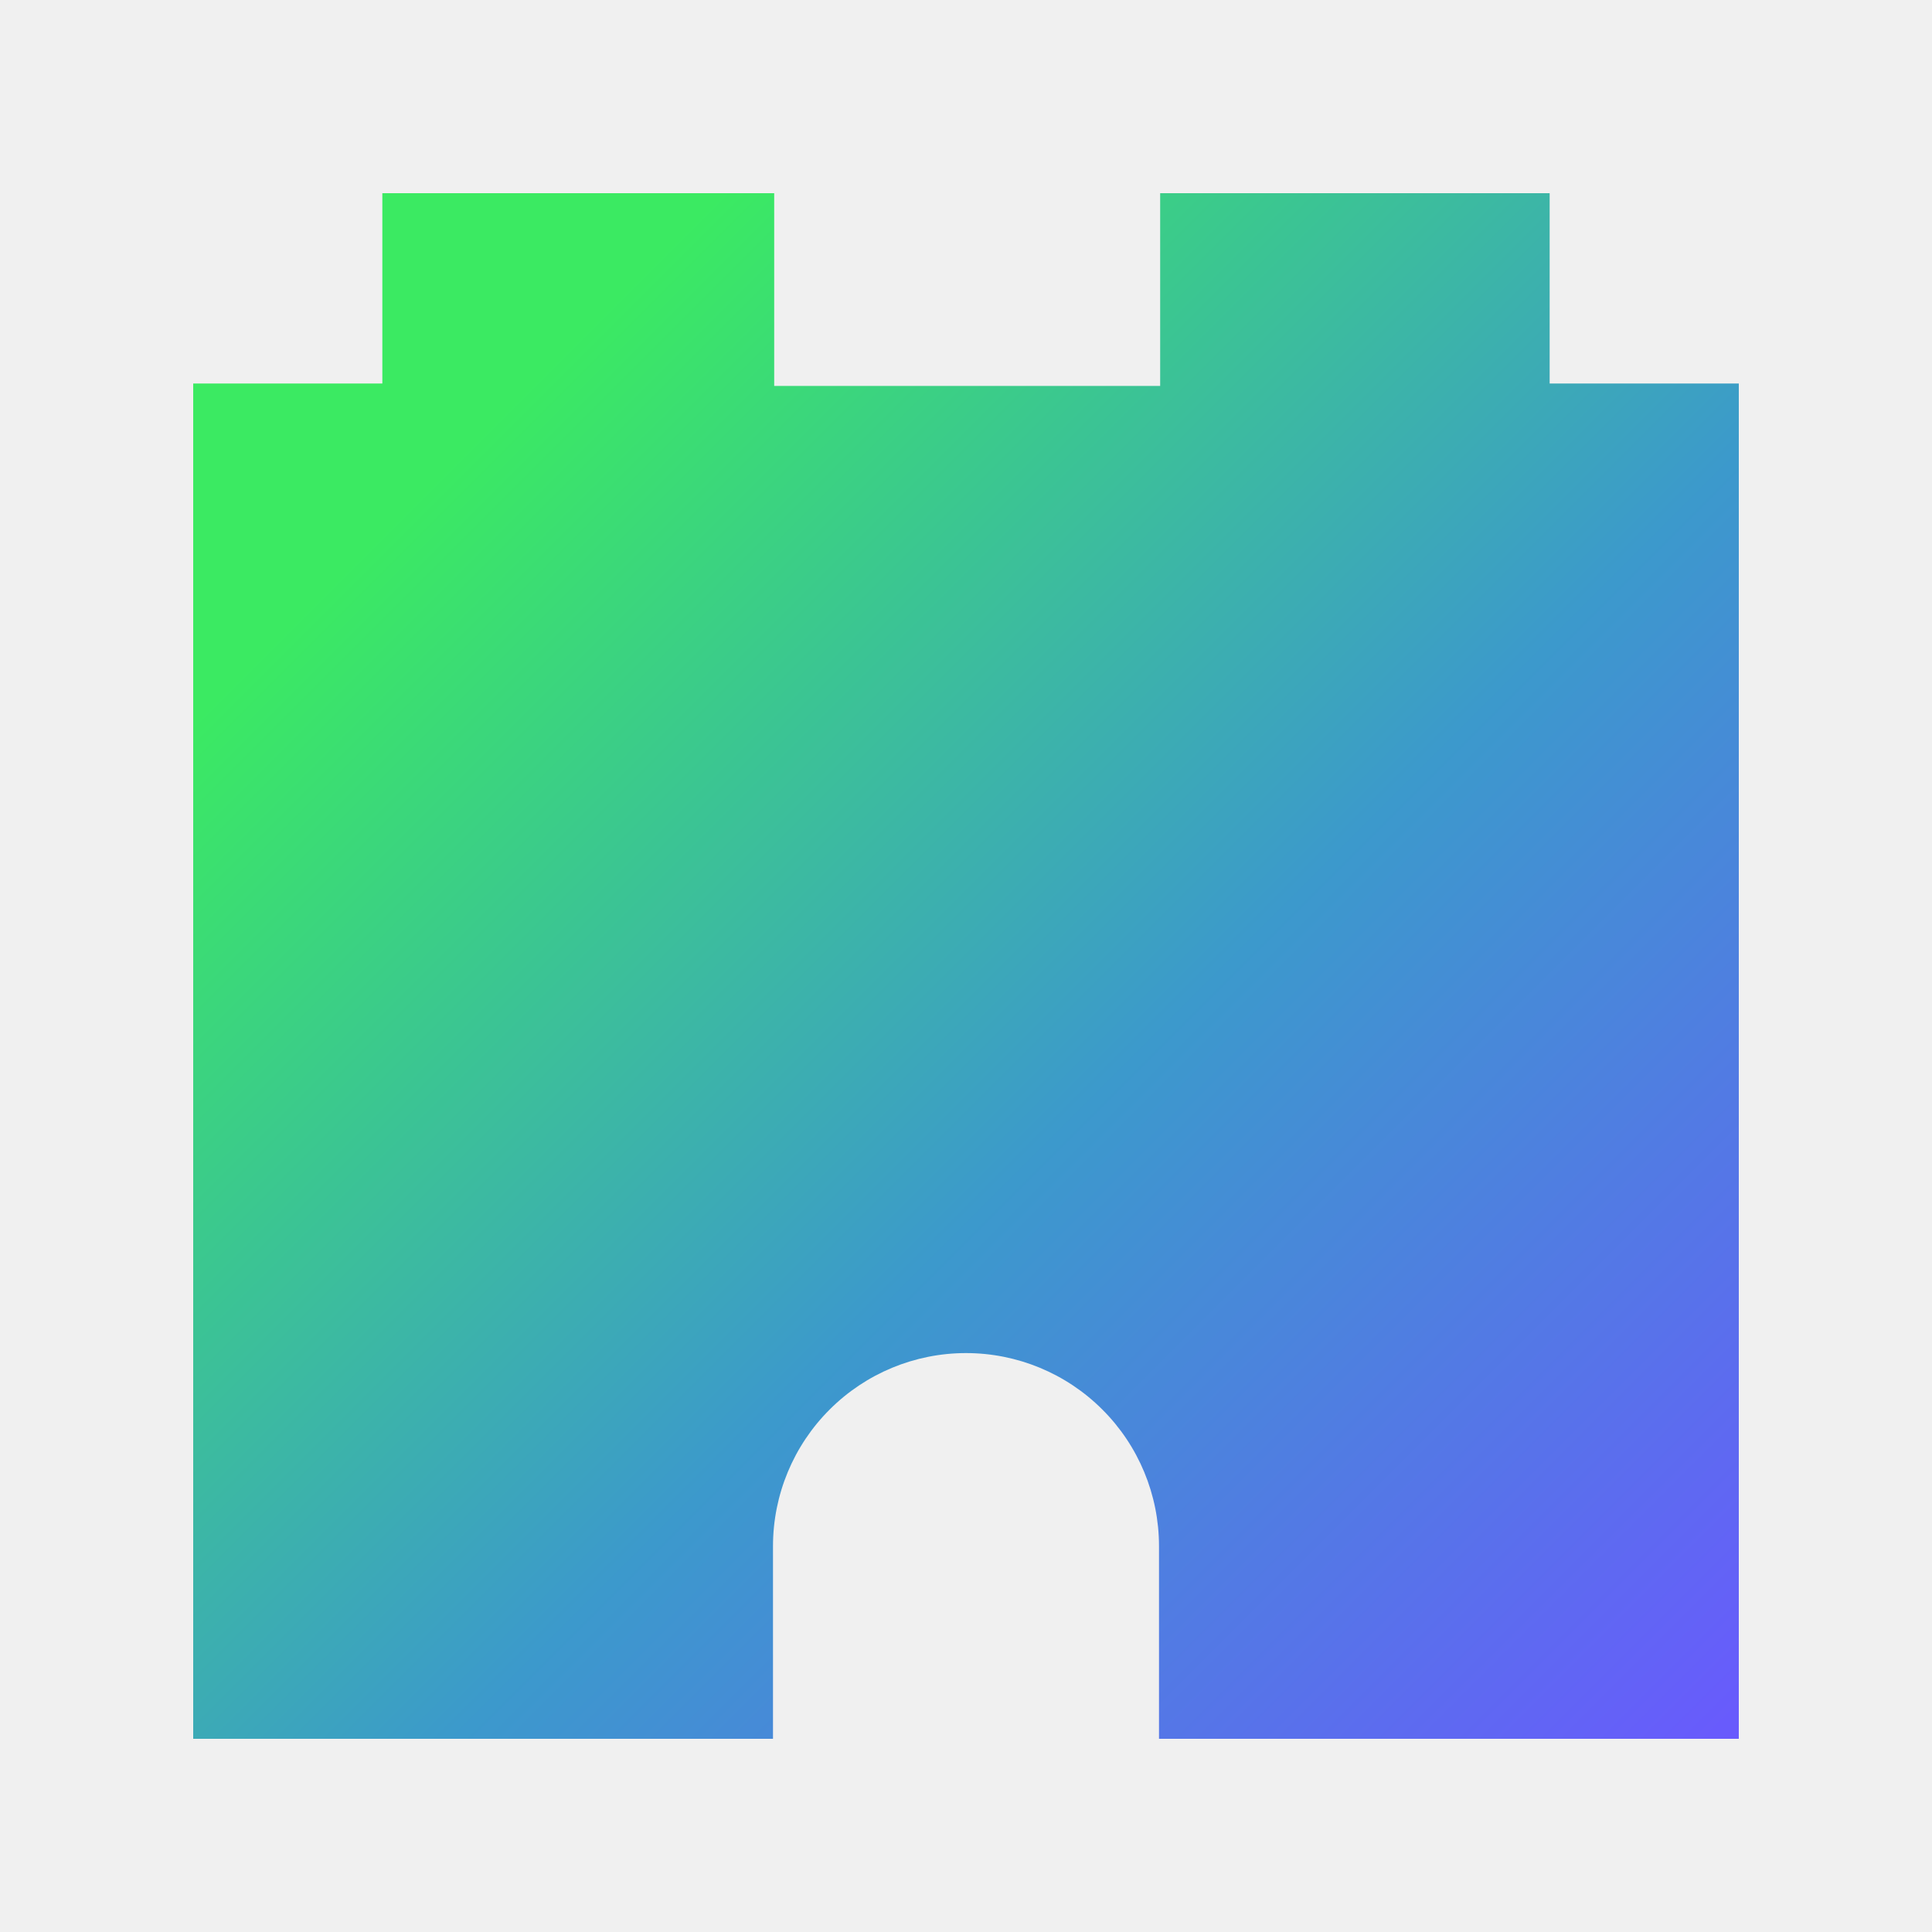
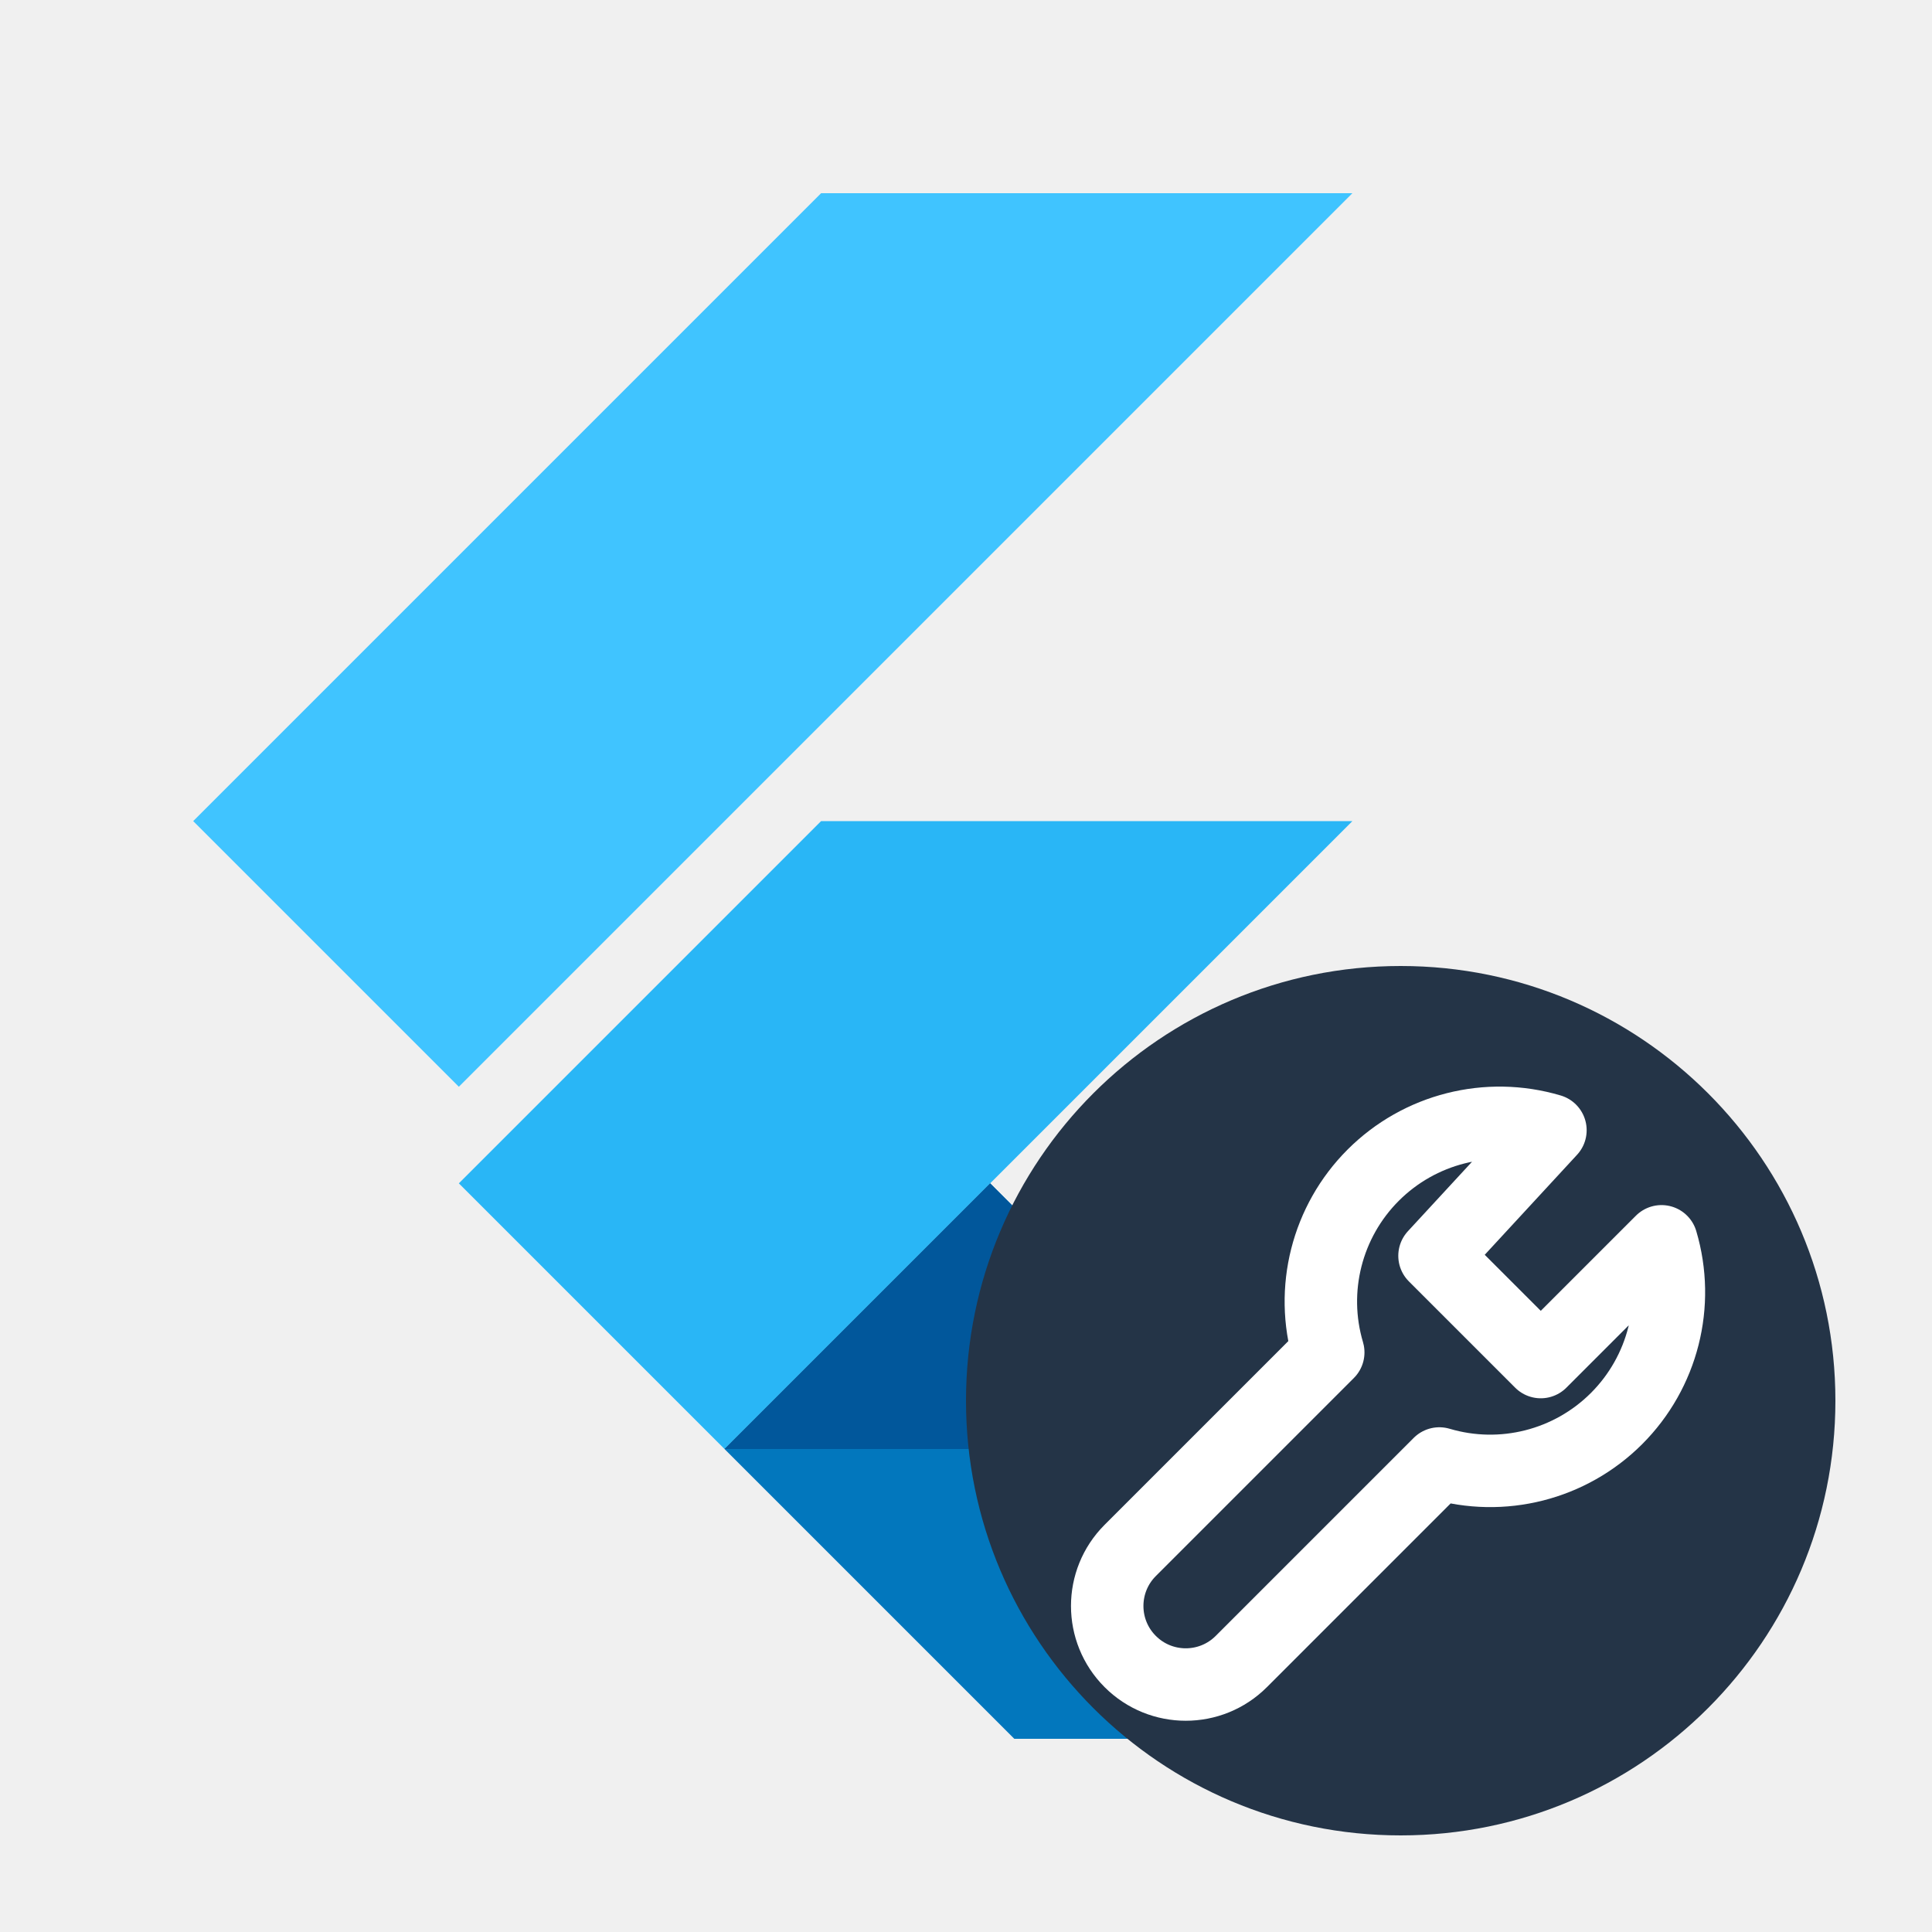
<svg xmlns="http://www.w3.org/2000/svg" width="40" height="40" viewBox="0 0 40 40" fill="none">
-   <path d="M32.084 7.94V4H24.02V7.99H16.029V4H7.916V7.94H4V36H16.004V32.005C16.006 30.946 16.427 29.931 17.177 29.183C17.926 28.434 18.941 28.014 20 28.014C21.059 28.014 22.074 28.434 22.823 29.183C23.573 29.931 23.994 30.946 23.996 32.005V36H36V7.94H32.084Z" fill="url(#paint0_linear)" />
-   <defs>
-     <linearGradient id="paint0_linear" x1="2.942" y1="4.9" x2="37.777" y2="39.734" gradientUnits="userSpaceOnUse">
-       <stop offset="0.159" stop-color="#3BEA62" />
-       <stop offset="0.54" stop-color="#3C99CC" />
-       <stop offset="0.937" stop-color="#6B57FF" />
-     </linearGradient>
-   </defs>
+   <path d="M28 4H17L4 17l5.5 5.5L28 4Z" fill="#40C4FF" />
+   <path d="M28 17H17L9.5 24.5 15 30l13-13Z" fill="#29B6F6" />
+   <path d="m15 30 6 6h11L20.5 24.5 15 30Z" fill="#0277BD" />
+   <path d="m15 30 5.5-5.5 5.5 5.5H15Z" fill="#01579B" />
+   <circle cx="29" cy="29" r="9" fill="#243447" />
+   <path d="M32.1 23.4a3.7 3.7 0 0 0-4.6 4.6l-4.1 4.1a1.6 1.6 0 0 0 2.3 2.3l4.1-4.1a3.7 3.7 0 0 0 4.6-4.6l-2.5 2.5-2.2-2.2 2.4-2.6Z" stroke="#FFFFFF" stroke-width="1.5" stroke-linecap="round" stroke-linejoin="round" />
</svg>
